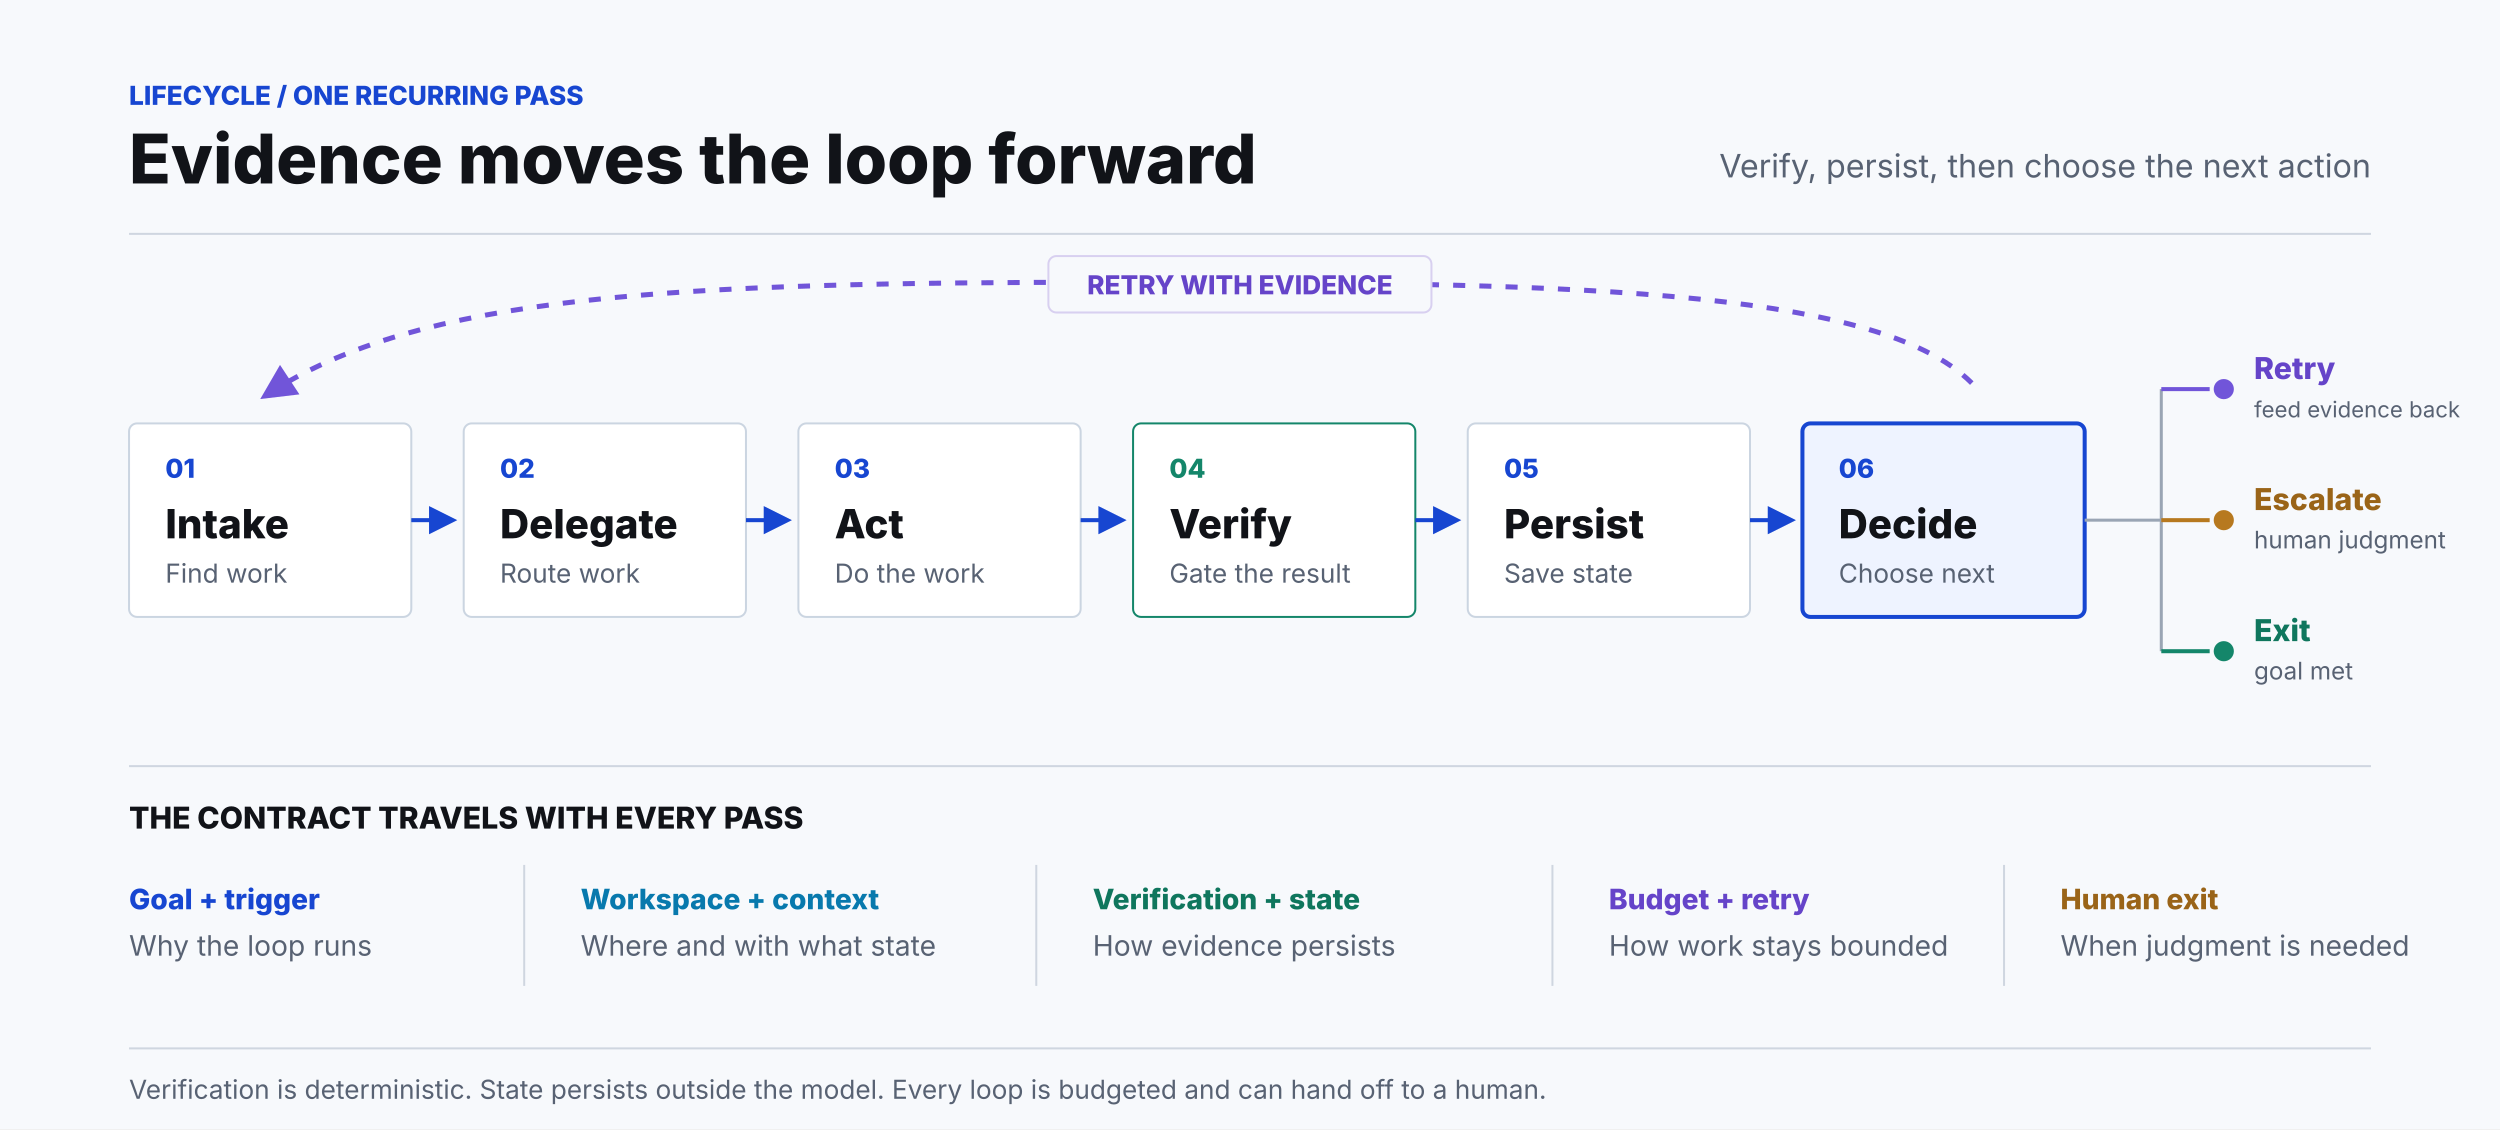
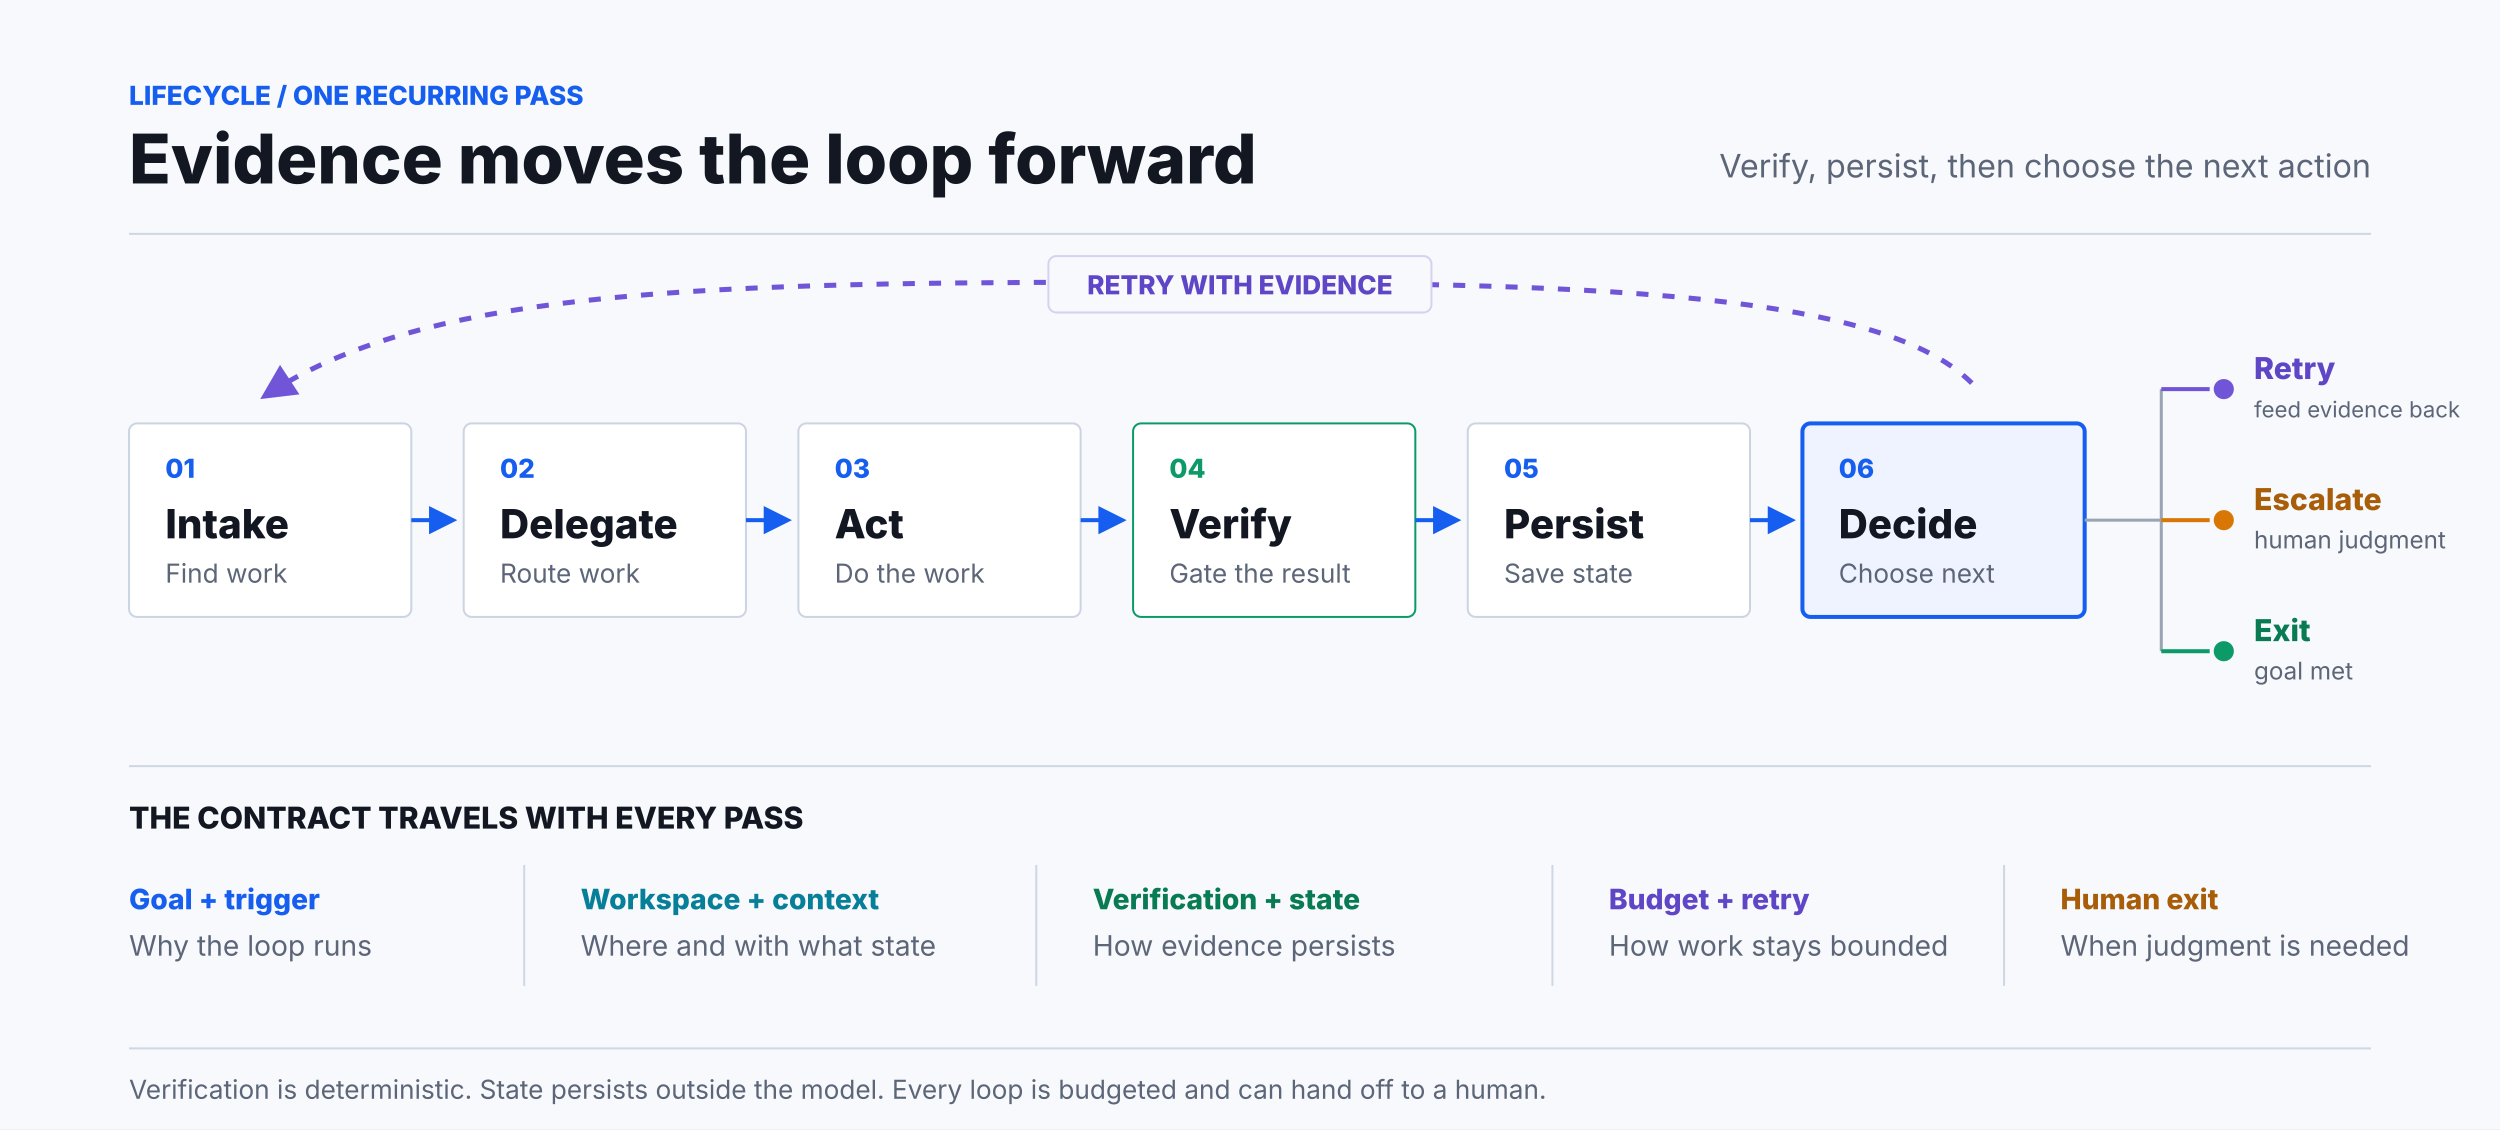
<svg xmlns="http://www.w3.org/2000/svg" width="1240" height="560" viewBox="0 0 1240 560" role="img" aria-labelledby="title desc" font-family="Inter, Helvetica Neue, Arial, sans-serif">
  <defs>
    <marker id="arrow-blue" viewBox="0 0 10 10" refX="8" refY="5" markerWidth="7" markerHeight="7" orient="auto">
-       <path d="M0 0L10 5L0 10Z" fill="#1746d1" />
+       <path d="M0 0L10 5L0 10Z" fill="#155eef" />
    </marker>
    <marker id="arrow-violet" viewBox="0 0 10 10" refX="8" refY="5" markerWidth="7" markerHeight="7" orient="auto">
-       <path d="M0 0L10 5L0 10Z" fill="#7155d9" />
+       <path d="M0 0L10 5L0 10Z" fill="#7055d9" />
    </marker>
  </defs>
  <rect width="1240" height="560" fill="#f7f9fc" />
-   <text x="64" y="52" fill="#1746d1" font-size="13" font-weight="800">LIFECYCLE / ONE RECURRING PASS</text>
-   <text x="64" y="91" fill="#111318" font-size="34" font-weight="800">Evidence moves the loop forward</text>
-   <text x="1176" y="88" text-anchor="end" fill="#586273" font-size="16">Verify, persist, then choose the next action</text>
-   <line x1="64" y1="116" x2="1176" y2="116" stroke="#cfd6e0" />
-   <path d="M978 190C930 142 770 140 552 140S208 146 132 196" fill="none" stroke="#7155d9" stroke-width="2.5" stroke-dasharray="6 7" marker-end="url(#arrow-violet)" />
+   <text x="64" y="52" fill="#155eef" font-size="13" font-weight="800">LIFECYCLE / ONE RECURRING PASS</text>
+   <text x="64" y="91" fill="#121722" font-size="34" font-weight="800">Evidence moves the loop forward</text>
+   <text x="1176" y="88" text-anchor="end" fill="#5c6678" font-size="16">Verify, persist, then choose the next action</text>
+   <line x1="64" y1="116" x2="1176" y2="116" stroke="#cfd7e5" />
+   <path d="M978 190C930 142 770 140 552 140S208 146 132 196" fill="none" stroke="#7055d9" stroke-width="2.5" stroke-dasharray="6 7" marker-end="url(#arrow-violet)" />
  <rect x="520" y="127" width="190" height="28" rx="4" fill="#f7f9fc" stroke="#d8d0f0" />
-   <text x="615" y="146" text-anchor="middle" fill="#6544c9" font-size="13" font-weight="800">RETRY WITH EVIDENCE</text>
+   <text x="615" y="146" text-anchor="middle" fill="#5f46c7" font-size="13" font-weight="800">RETRY WITH EVIDENCE</text>
  <g>
    <g transform="translate(64 210)">
      <rect width="140" height="96" rx="4" fill="#ffffff" stroke="#cbd5e1" />
-       <text x="18" y="27" fill="#1746d1" font-size="13" font-weight="800">01</text>
-       <text x="18" y="57" fill="#111318" font-size="20" font-weight="800">Intake</text>
-       <text x="18" y="79" fill="#586273" font-size="13">Find work</text>
+       <text x="18" y="27" fill="#155eef" font-size="13" font-weight="800">01</text>
+       <text x="18" y="57" fill="#121722" font-size="20" font-weight="800">Intake</text>
+       <text x="18" y="79" fill="#5c6678" font-size="13">Find work</text>
    </g>
    <g transform="translate(230 210)">
      <rect width="140" height="96" rx="4" fill="#ffffff" stroke="#cbd5e1" />
-       <text x="18" y="27" fill="#1746d1" font-size="13" font-weight="800">02</text>
-       <text x="18" y="57" fill="#111318" font-size="20" font-weight="800">Delegate</text>
-       <text x="18" y="79" fill="#586273" font-size="13">Route work</text>
+       <text x="18" y="27" fill="#155eef" font-size="13" font-weight="800">02</text>
+       <text x="18" y="57" fill="#121722" font-size="20" font-weight="800">Delegate</text>
+       <text x="18" y="79" fill="#5c6678" font-size="13">Route work</text>
    </g>
    <g transform="translate(396 210)">
      <rect width="140" height="96" rx="4" fill="#ffffff" stroke="#cbd5e1" />
-       <text x="18" y="27" fill="#1746d1" font-size="13" font-weight="800">03</text>
-       <text x="18" y="57" fill="#111318" font-size="20" font-weight="800">Act</text>
-       <text x="18" y="79" fill="#586273" font-size="13">Do the work</text>
+       <text x="18" y="27" fill="#155eef" font-size="13" font-weight="800">03</text>
+       <text x="18" y="57" fill="#121722" font-size="20" font-weight="800">Act</text>
+       <text x="18" y="79" fill="#5c6678" font-size="13">Do the work</text>
    </g>
    <g transform="translate(562 210)">
-       <rect width="140" height="96" rx="4" fill="#ffffff" stroke="#14866a" />
-       <text x="18" y="27" fill="#14866a" font-size="13" font-weight="800">04</text>
-       <text x="18" y="57" fill="#111318" font-size="20" font-weight="800">Verify</text>
-       <text x="18" y="79" fill="#586273" font-size="13">Gate the result</text>
+       <rect width="140" height="96" rx="4" fill="#ffffff" stroke="#0c9b68" />
+       <text x="18" y="27" fill="#0c9b68" font-size="13" font-weight="800">04</text>
+       <text x="18" y="57" fill="#121722" font-size="20" font-weight="800">Verify</text>
+       <text x="18" y="79" fill="#5c6678" font-size="13">Gate the result</text>
    </g>
    <g transform="translate(728 210)">
      <rect width="140" height="96" rx="4" fill="#ffffff" stroke="#cbd5e1" />
-       <text x="18" y="27" fill="#1746d1" font-size="13" font-weight="800">05</text>
-       <text x="18" y="57" fill="#111318" font-size="20" font-weight="800">Persist</text>
-       <text x="18" y="79" fill="#586273" font-size="13">Save state</text>
+       <text x="18" y="27" fill="#155eef" font-size="13" font-weight="800">05</text>
+       <text x="18" y="57" fill="#121722" font-size="20" font-weight="800">Persist</text>
+       <text x="18" y="79" fill="#5c6678" font-size="13">Save state</text>
    </g>
    <g transform="translate(894 210)">
-       <rect width="140" height="96" rx="4" fill="#eef3ff" stroke="#1746d1" stroke-width="2" />
-       <text x="18" y="27" fill="#1746d1" font-size="13" font-weight="800">06</text>
-       <text x="18" y="57" fill="#111318" font-size="20" font-weight="800">Decide</text>
-       <text x="18" y="79" fill="#586273" font-size="13">Choose next</text>
+       <rect width="140" height="96" rx="4" fill="#eef3ff" stroke="#155eef" stroke-width="2" />
+       <text x="18" y="27" fill="#155eef" font-size="13" font-weight="800">06</text>
+       <text x="18" y="57" fill="#121722" font-size="20" font-weight="800">Decide</text>
+       <text x="18" y="79" fill="#5c6678" font-size="13">Choose next</text>
    </g>
  </g>
-   <g fill="none" stroke="#1746d1" stroke-width="2" marker-end="url(#arrow-blue)">
+   <g fill="none" stroke="#155eef" stroke-width="2" marker-end="url(#arrow-blue)">
    <line x1="204" y1="258" x2="224" y2="258" />
    <line x1="370" y1="258" x2="390" y2="258" />
    <line x1="536" y1="258" x2="556" y2="258" />
    <line x1="702" y1="258" x2="722" y2="258" />
    <line x1="868" y1="258" x2="888" y2="258" />
  </g>
  <path d="M1034 258H1072V193M1072 258V323" fill="none" stroke="#9aa5b4" stroke-width="1.5" />
-   <line x1="1072" y1="193" x2="1096" y2="193" stroke="#7155d9" stroke-width="2" />
-   <circle cx="1103" cy="193" r="5" fill="#7155d9" />
-   <text x="1118" y="188" fill="#6544c9" font-size="15" font-weight="800">Retry</text>
-   <text x="1118" y="207" fill="#586273" font-size="11">feed evidence back</text>
-   <line x1="1072" y1="258" x2="1096" y2="258" stroke="#b7791f" stroke-width="2" />
-   <circle cx="1103" cy="258" r="5" fill="#b7791f" />
-   <text x="1118" y="253" fill="#9a6418" font-size="15" font-weight="800">Escalate</text>
-   <text x="1118" y="272" fill="#586273" font-size="12">human judgment</text>
-   <line x1="1072" y1="323" x2="1096" y2="323" stroke="#14866a" stroke-width="2" />
-   <circle cx="1103" cy="323" r="5" fill="#14866a" />
-   <text x="1118" y="318" fill="#0f765d" font-size="15" font-weight="800">Exit</text>
-   <text x="1118" y="337" fill="#586273" font-size="12">goal met</text>
-   <line x1="64" y1="380" x2="1176" y2="380" stroke="#cfd6e0" />
-   <text x="64" y="411" fill="#111318" font-size="15" font-weight="800">THE CONTRACT TRAVELS WITH EVERY PASS</text>
+   <line x1="1072" y1="193" x2="1096" y2="193" stroke="#7055d9" stroke-width="2" />
+   <circle cx="1103" cy="193" r="5" fill="#7055d9" />
+   <text x="1118" y="188" fill="#5f46c7" font-size="15" font-weight="800">Retry</text>
+   <text x="1118" y="207" fill="#5c6678" font-size="11">feed evidence back</text>
+   <line x1="1072" y1="258" x2="1096" y2="258" stroke="#d97706" stroke-width="2" />
+   <circle cx="1103" cy="258" r="5" fill="#d97706" />
+   <text x="1118" y="253" fill="#a85d08" font-size="15" font-weight="800">Escalate</text>
+   <text x="1118" y="272" fill="#5c6678" font-size="12">human judgment</text>
+   <line x1="1072" y1="323" x2="1096" y2="323" stroke="#0c9b68" stroke-width="2" />
+   <circle cx="1103" cy="323" r="5" fill="#0c9b68" />
+   <text x="1118" y="318" fill="#087b53" font-size="15" font-weight="800">Exit</text>
+   <text x="1118" y="337" fill="#5c6678" font-size="12">goal met</text>
+   <line x1="64" y1="380" x2="1176" y2="380" stroke="#cfd7e5" />
+   <text x="64" y="411" fill="#121722" font-size="15" font-weight="800">THE CONTRACT TRAVELS WITH EVERY PASS</text>
  <g font-size="14">
-     <text x="64" y="451" fill="#1746d1" font-weight="800">Goal + trigger</text>
-     <text x="64" y="474" fill="#586273">Why the loop runs</text>
-     <line x1="260" y1="429" x2="260" y2="489" stroke="#cfd6e0" />
-     <text x="288" y="451" fill="#0879ad" font-weight="800">Workspace + context</text>
-     <text x="288" y="474" fill="#586273">Where and with what state</text>
-     <line x1="514" y1="429" x2="514" y2="489" stroke="#cfd6e0" />
-     <text x="542" y="451" fill="#0f765d" font-weight="800">Verification + state</text>
-     <text x="542" y="474" fill="#586273">How evidence persists</text>
-     <line x1="770" y1="429" x2="770" y2="489" stroke="#cfd6e0" />
-     <text x="798" y="451" fill="#6544c9" font-weight="800">Budget + retry</text>
-     <text x="798" y="474" fill="#586273">How work stays bounded</text>
-     <line x1="994" y1="429" x2="994" y2="489" stroke="#cfd6e0" />
-     <text x="1022" y="451" fill="#9a6418" font-weight="800">Human exit</text>
-     <text x="1022" y="474" fill="#586273">When judgment is needed</text>
+     <text x="64" y="451" fill="#155eef" font-weight="800">Goal + trigger</text>
+     <text x="64" y="474" fill="#5c6678">Why the loop runs</text>
+     <line x1="260" y1="429" x2="260" y2="489" stroke="#cfd7e5" />
+     <text x="288" y="451" fill="#087f99" font-weight="800">Workspace + context</text>
+     <text x="288" y="474" fill="#5c6678">Where and with what state</text>
+     <line x1="514" y1="429" x2="514" y2="489" stroke="#cfd7e5" />
+     <text x="542" y="451" fill="#087b53" font-weight="800">Verification + state</text>
+     <text x="542" y="474" fill="#5c6678">How evidence persists</text>
+     <line x1="770" y1="429" x2="770" y2="489" stroke="#cfd7e5" />
+     <text x="798" y="451" fill="#5f46c7" font-weight="800">Budget + retry</text>
+     <text x="798" y="474" fill="#5c6678">How work stays bounded</text>
+     <line x1="994" y1="429" x2="994" y2="489" stroke="#cfd7e5" />
+     <text x="1022" y="451" fill="#a85d08" font-weight="800">Human exit</text>
+     <text x="1022" y="474" fill="#5c6678">When judgment is needed</text>
  </g>
-   <line x1="64" y1="520" x2="1176" y2="520" stroke="#cfd6e0" />
-   <text x="64" y="545" fill="#586273" font-size="13">Verification is deterministic. State persists outside the model. Every loop is budgeted and can hand off to a human.</text>
+   <line x1="64" y1="520" x2="1176" y2="520" stroke="#cfd7e5" />
+   <text x="64" y="545" fill="#5c6678" font-size="13">Verification is deterministic. State persists outside the model. Every loop is budgeted and can hand off to a human.</text>
</svg>
